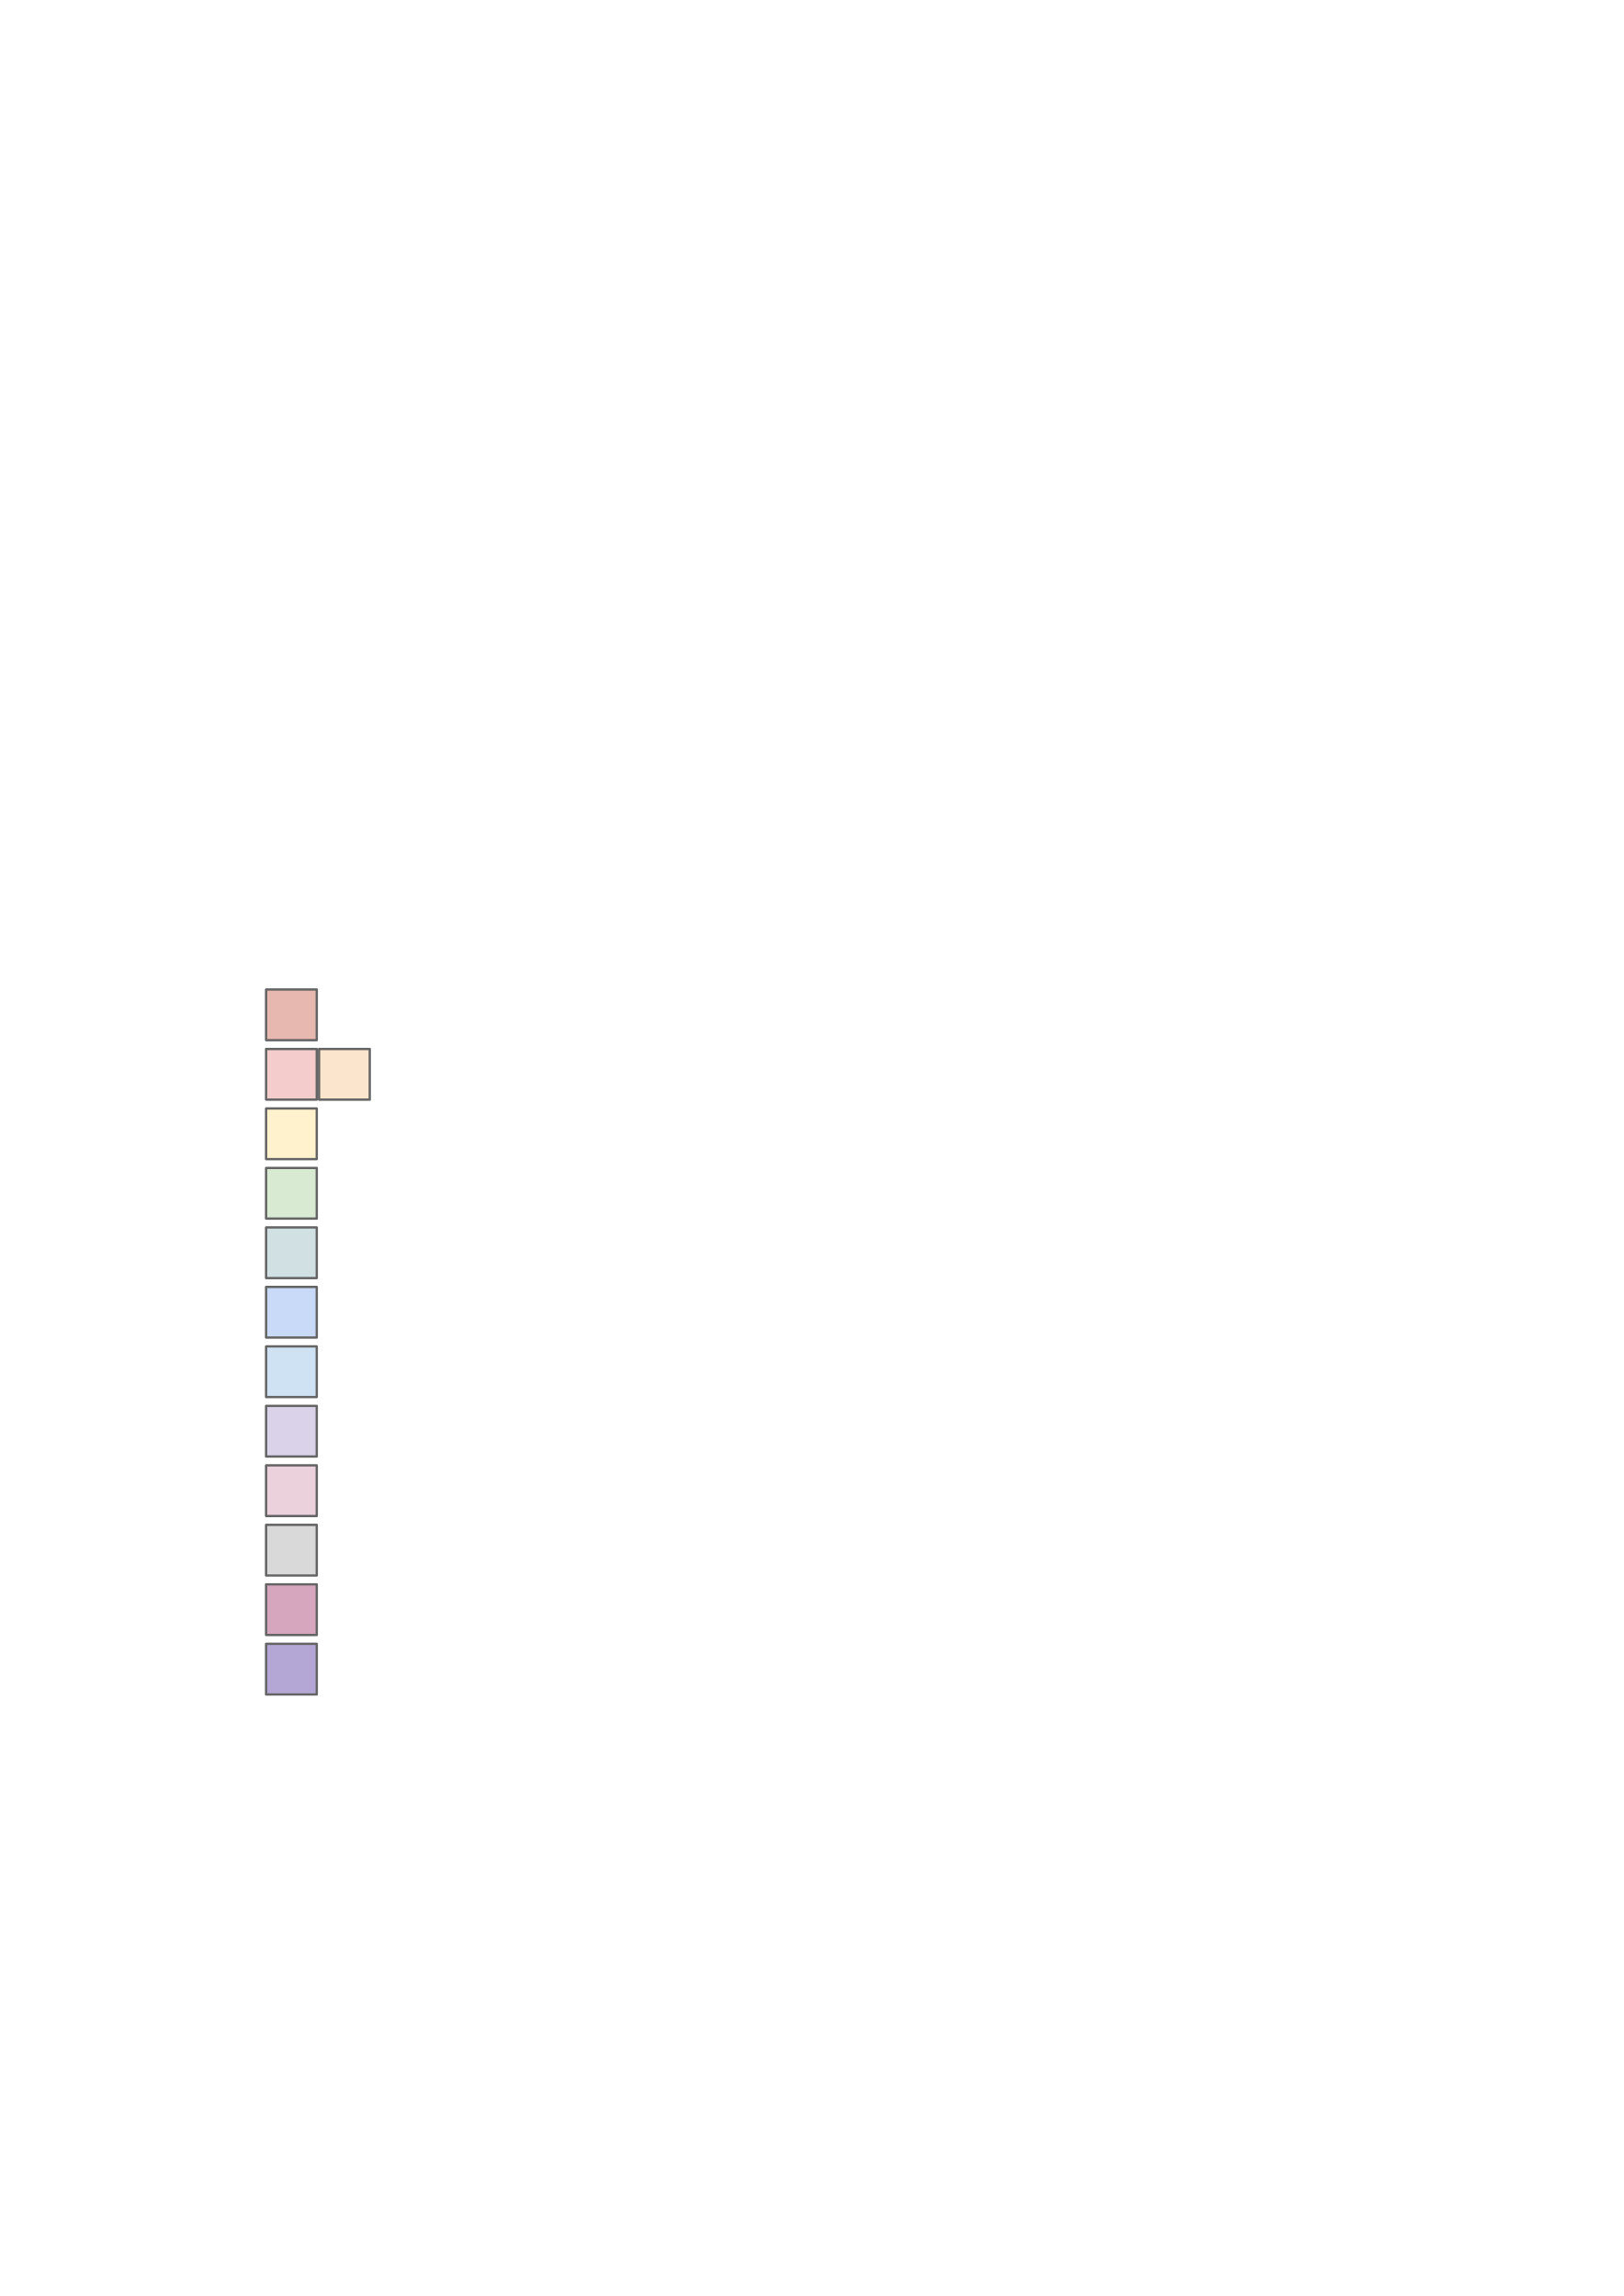
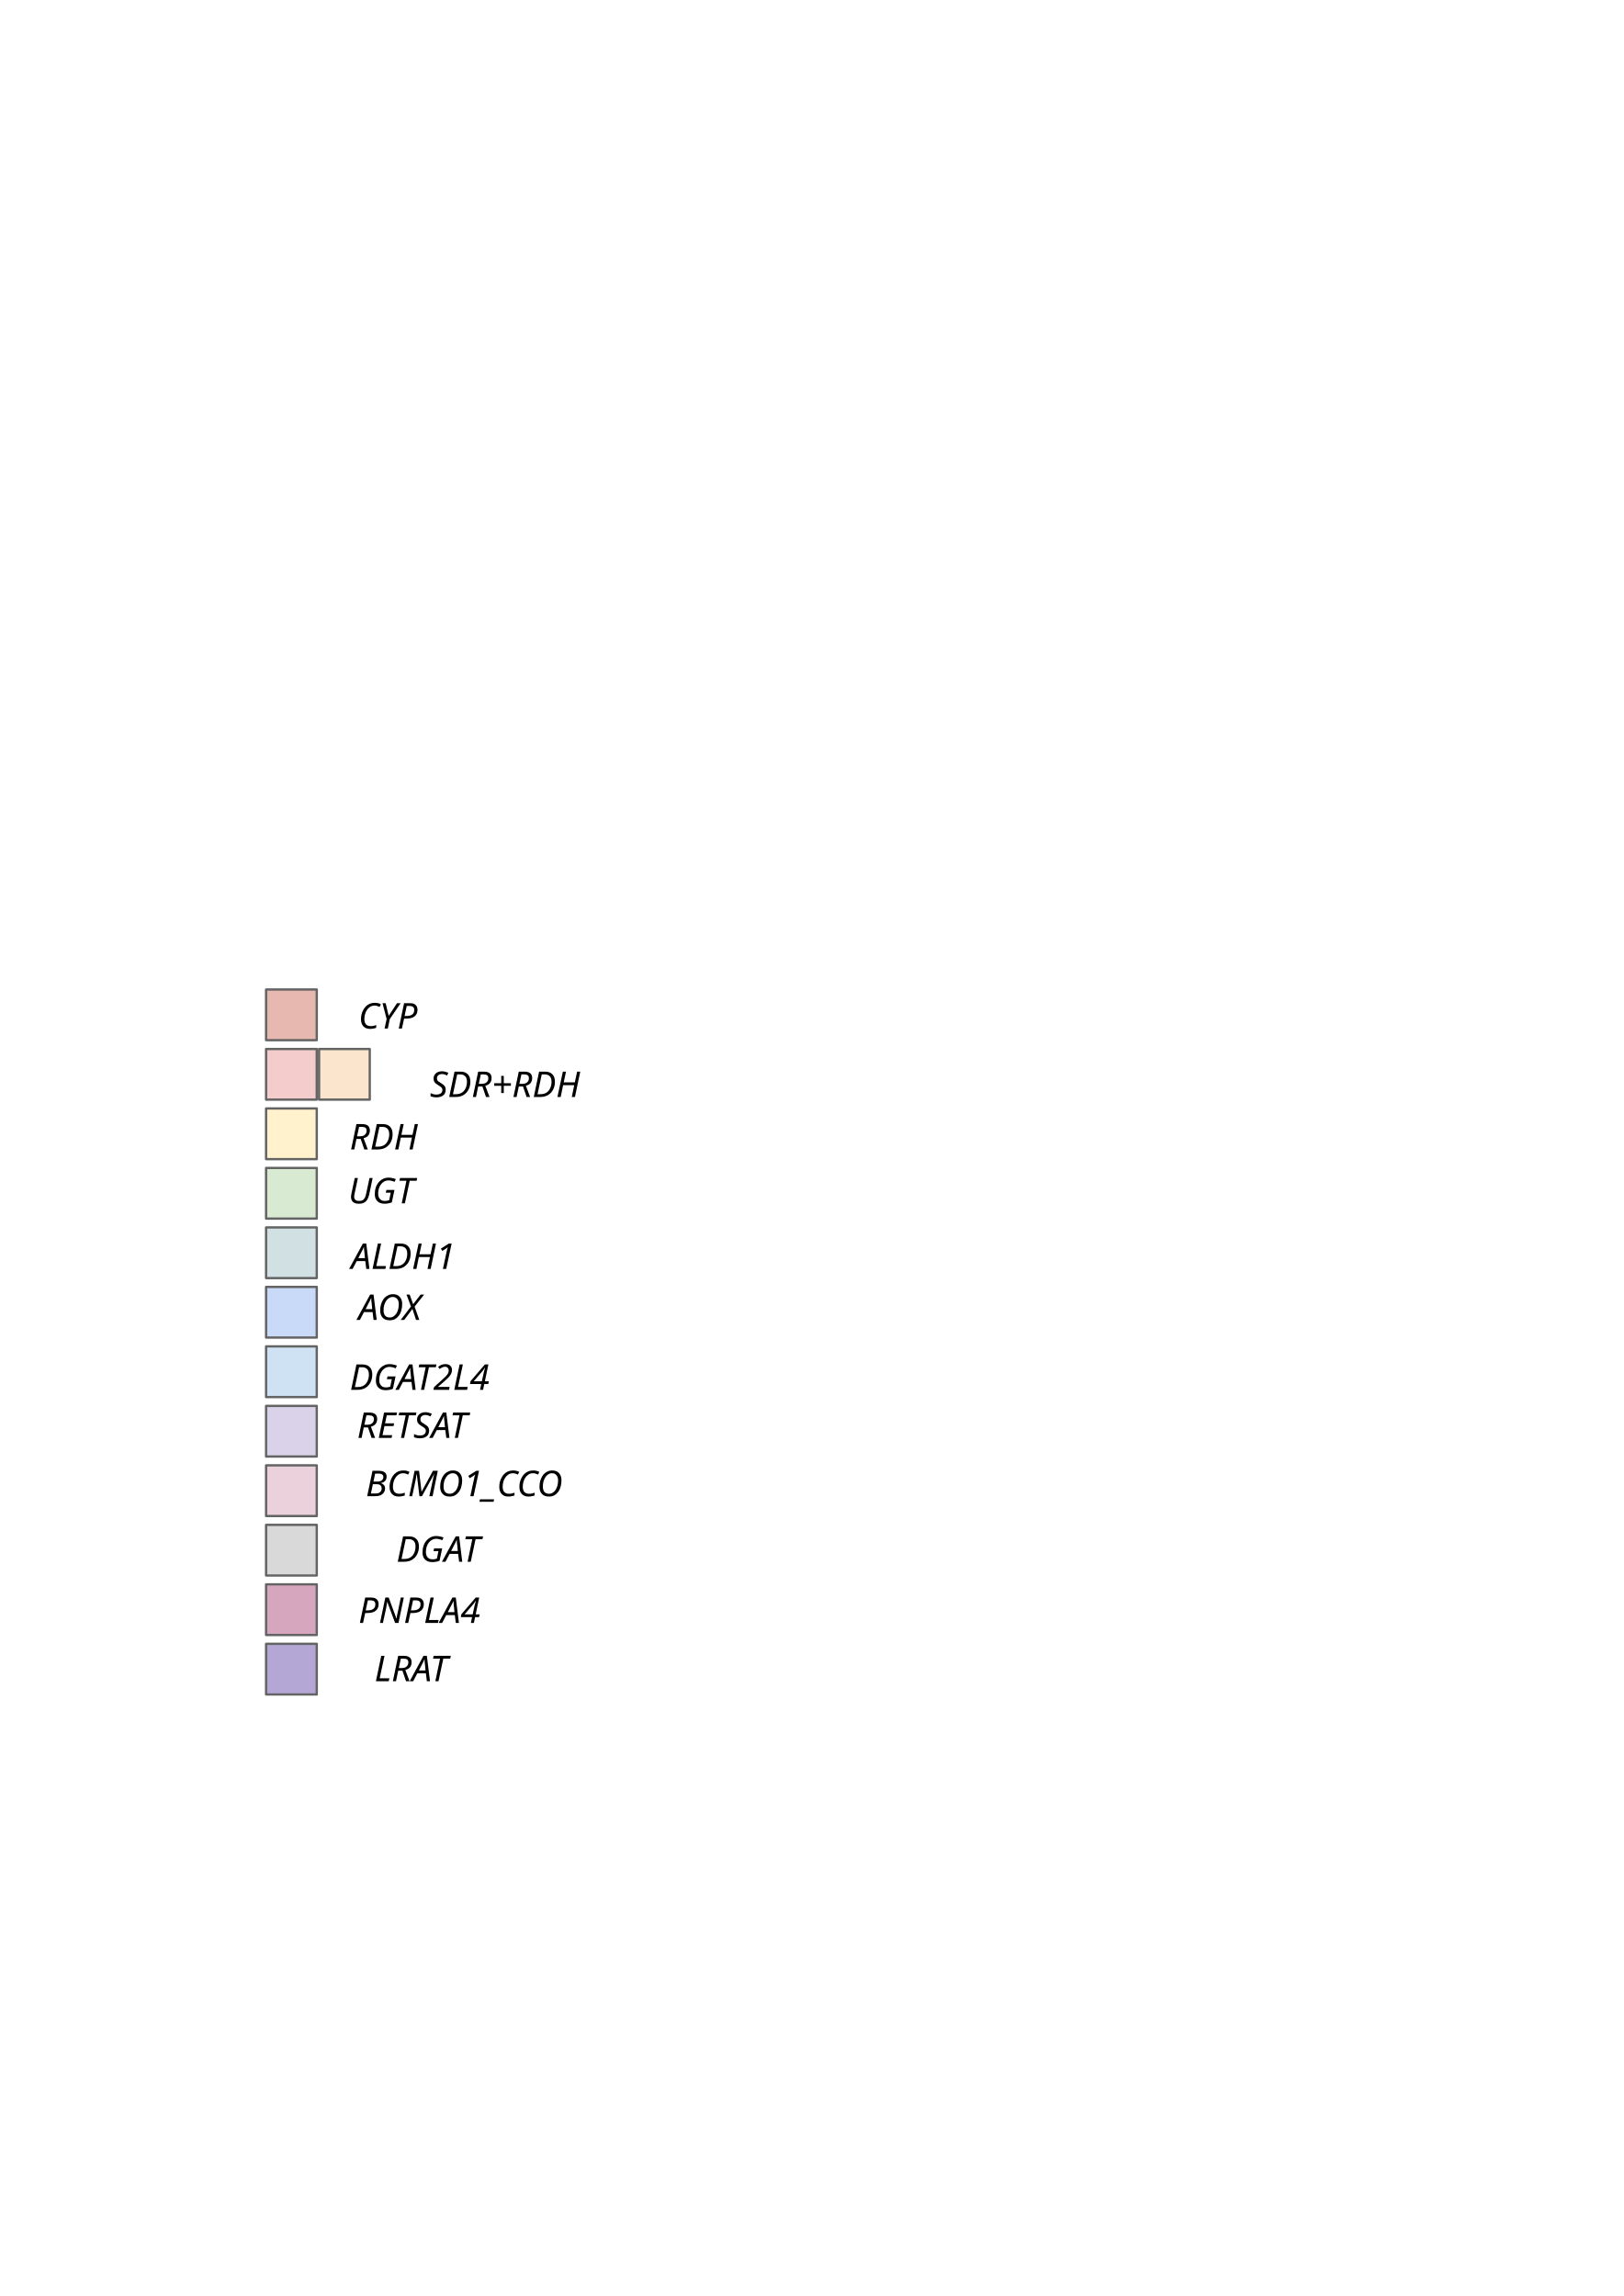
<svg xmlns="http://www.w3.org/2000/svg" width="210mm" height="297mm" viewBox="0 0 210 297" version="1.1" id="svg18706">
  <defs id="defs18703" />
  <g id="layer1">
    <rect style="fill:#e6b8af;fill-opacity:1;stroke:#646464;stroke-width:0.3;stroke-linejoin:round;stroke-dasharray:none;paint-order:markers fill stroke" id="rect7224" width="6.554" height="6.554" x="34.414" y="127.996" />
    <rect style="fill:#f4cccc;fill-opacity:1;stroke:#646464;stroke-width:0.3;stroke-linejoin:round;stroke-dasharray:none;paint-order:markers fill stroke" id="rect7224-6" width="6.554" height="6.554" x="34.414" y="135.69" />
    <rect style="fill:#fce5cd;fill-opacity:1;stroke:#646464;stroke-width:0.3;stroke-linejoin:round;stroke-dasharray:none;paint-order:markers fill stroke" id="rect7224-2" width="6.554" height="6.554" x="41.267" y="135.69" />
    <rect style="fill:#fff2cc;fill-opacity:1;stroke:#646464;stroke-width:0.3;stroke-linejoin:round;stroke-dasharray:none;paint-order:markers fill stroke" id="rect7224-4" width="6.554" height="6.554" x="34.414" y="143.385" />
    <rect style="fill:#d9ead3;fill-opacity:1;stroke:#646464;stroke-width:0.3;stroke-linejoin:round;stroke-dasharray:none;paint-order:markers fill stroke" id="rect7224-8" width="6.554" height="6.554" x="34.414" y="151.08" />
    <rect style="fill:#d0e0e3;fill-opacity:1;stroke:#646464;stroke-width:0.3;stroke-linejoin:round;stroke-dasharray:none;paint-order:markers fill stroke" id="rect7224-9" width="6.554" height="6.554" x="34.414" y="158.774" />
    <rect style="fill:#c9daf8;fill-opacity:1;stroke:#646464;stroke-width:0.3;stroke-linejoin:round;stroke-dasharray:none;paint-order:markers fill stroke" id="rect7224-88" width="6.554" height="6.554" x="34.414" y="166.469" />
    <rect style="fill:#cfe2f3;fill-opacity:1;stroke:#646464;stroke-width:0.3;stroke-linejoin:round;stroke-dasharray:none;paint-order:markers fill stroke" id="rect7224-5" width="6.554" height="6.554" x="34.414" y="174.163" />
    <rect style="fill:#d9d2e9;fill-opacity:1;stroke:#646464;stroke-width:0.3;stroke-linejoin:round;stroke-dasharray:none;paint-order:markers fill stroke" id="rect7224-0" width="6.554" height="6.554" x="34.414" y="181.858" />
    <rect style="fill:#ead1dc;fill-opacity:1;stroke:#646464;stroke-width:0.3;stroke-linejoin:round;stroke-dasharray:none;paint-order:markers fill stroke" id="rect7224-06" width="6.554" height="6.554" x="34.414" y="189.552" />
    <rect style="fill:#d9d9d9;fill-opacity:1;stroke:#646464;stroke-width:0.3;stroke-linejoin:round;stroke-dasharray:none;paint-order:markers fill stroke" id="rect7224-83" width="6.554" height="6.554" x="34.414" y="197.247" />
    <rect style="fill:#d5a6bd;fill-opacity:1;stroke:#646464;stroke-width:0.3;stroke-linejoin:round;stroke-dasharray:none;paint-order:markers fill stroke" id="rect7224-3" width="6.554" height="6.554" x="34.414" y="204.942" />
    <rect style="fill:#b4a7d6;fill-opacity:1;stroke:#646464;stroke-width:0.3;stroke-linejoin:round;stroke-dasharray:none;paint-order:markers fill stroke" id="rect7224-1" width="6.554" height="6.554" x="34.414" y="212.636" />
+     <text xml:space="preserve" style="font-style:italic;font-size:4.586px;line-height:28.916px;font-family:Calibri;-inkscape-font-specification:'Calibri Italic';letter-spacing:0px;word-spacing:0px;stroke-width:0.265" x="48.432" y="217.473" id="text4011">
+       <tspan id="tspan4009" style="stroke-width:0.265" x="48.432" y="217.473">LRAT</tspan>
+     </text>
+     <text xml:space="preserve" style="font-style:italic;font-size:4.586px;line-height:28.916px;font-family:Calibri;-inkscape-font-specification:'Calibri Italic';letter-spacing:0px;word-spacing:0px;stroke-width:0.265" x="46.359" y="209.935" id="text4065">
+       <tspan id="tspan4063" style="stroke-width:0.265" x="46.359" y="209.935">PNPLA4</tspan>
+     </text>
+     <text xml:space="preserve" style="font-style:italic;font-size:4.586px;line-height:28.916px;font-family:Calibri;-inkscape-font-specification:'Calibri Italic';letter-spacing:0px;word-spacing:0px;stroke-width:0.265" x="51.259" y="202.02" id="text4069">
+       <tspan id="tspan4067" style="stroke-width:0.265" x="51.259" y="202.02">DGAT</tspan>
+     </text>
+     <text xml:space="preserve" style="font-style:italic;font-size:4.586px;line-height:28.916px;font-family:Calibri;-inkscape-font-specification:'Calibri Italic';letter-spacing:0px;word-spacing:0px;stroke-width:0.265" x="47.301" y="193.54" id="text4073">
+       <tspan id="tspan4071" style="stroke-width:0.265" x="47.301" y="193.54">BCMO1_CCO</tspan>
+     </text>
+     <text xml:space="preserve" style="font-style:italic;font-size:4.586px;line-height:28.916px;font-family:Calibri;-inkscape-font-specification:'Calibri Italic';letter-spacing:0px;word-spacing:0px;stroke-width:0.265" x="46.171" y="186.002" id="text4077">
+       <tspan id="tspan4075" style="stroke-width:0.265" x="46.171" y="186.002">RETSAT</tspan>
+     </text>
+     <text xml:space="preserve" style="font-style:italic;font-size:4.586px;line-height:28.916px;font-family:Calibri;-inkscape-font-specification:'Calibri Italic';letter-spacing:0px;word-spacing:0px;stroke-width:0.265" x="45.228" y="179.783" id="text4081">
+       <tspan id="tspan4079" style="stroke-width:0.265" x="45.228" y="179.783">DGAT2L4</tspan>
+     </text>
+     <text xml:space="preserve" style="font-style:italic;font-size:4.586px;line-height:28.916px;font-family:Calibri;-inkscape-font-specification:'Calibri Italic';letter-spacing:0px;word-spacing:0px;stroke-width:0.265" x="46.359" y="170.737" id="text4085">
+       <tspan id="tspan4083" style="stroke-width:0.265" x="46.359" y="170.737">AOX</tspan>
+     </text>
+     <text xml:space="preserve" style="font-style:italic;font-size:4.586px;line-height:28.916px;font-family:Calibri;-inkscape-font-specification:'Calibri Italic';letter-spacing:0px;word-spacing:0px;stroke-width:0.265" x="45.417" y="164.141" id="text4089">
+       <tspan id="tspan4087" style="stroke-width:0.265" x="45.417" y="164.141">ALDH1</tspan>
+     </text>
+     <text xml:space="preserve" style="font-style:italic;font-size:4.586px;line-height:28.916px;font-family:Calibri;-inkscape-font-specification:'Calibri Italic';letter-spacing:0px;word-spacing:0px;stroke-width:0.265" x="45.04" y="155.661" id="text4093">
+       <tspan id="tspan4091" style="stroke-width:0.265" x="45.04" y="155.661">UGT</tspan>
+     </text>
+     <text xml:space="preserve" style="font-style:italic;font-size:4.586px;line-height:28.916px;font-family:Calibri;-inkscape-font-specification:'Calibri Italic';letter-spacing:0px;word-spacing:0px;stroke-width:0.265" x="45.228" y="148.688" id="text4097">
+       <tspan id="tspan4095" style="stroke-width:0.265" x="45.228" y="148.688">RDH</tspan>
+     </text>
+     <text xml:space="preserve" style="font-style:italic;font-size:4.586px;line-height:28.916px;font-family:Calibri;-inkscape-font-specification:'Calibri Italic';letter-spacing:0px;word-spacing:0px;stroke-width:0.265" x="55.593" y="141.904" id="text4101">
+       <tspan id="tspan4099" style="stroke-width:0.265" x="55.593" y="141.904">SDR+RDH</tspan>
+     </text>
+     <text xml:space="preserve" style="font-style:italic;font-size:4.586px;line-height:28.916px;font-family:Calibri;-inkscape-font-specification:'Calibri Italic';letter-spacing:0px;word-spacing:0px;stroke-width:0.265" x="46.359" y="133.047" id="text4105">
+       <tspan id="tspan4103" style="stroke-width:0.265" x="46.359" y="133.047">CYP</tspan>
+     </text>
  </g>
</svg>
